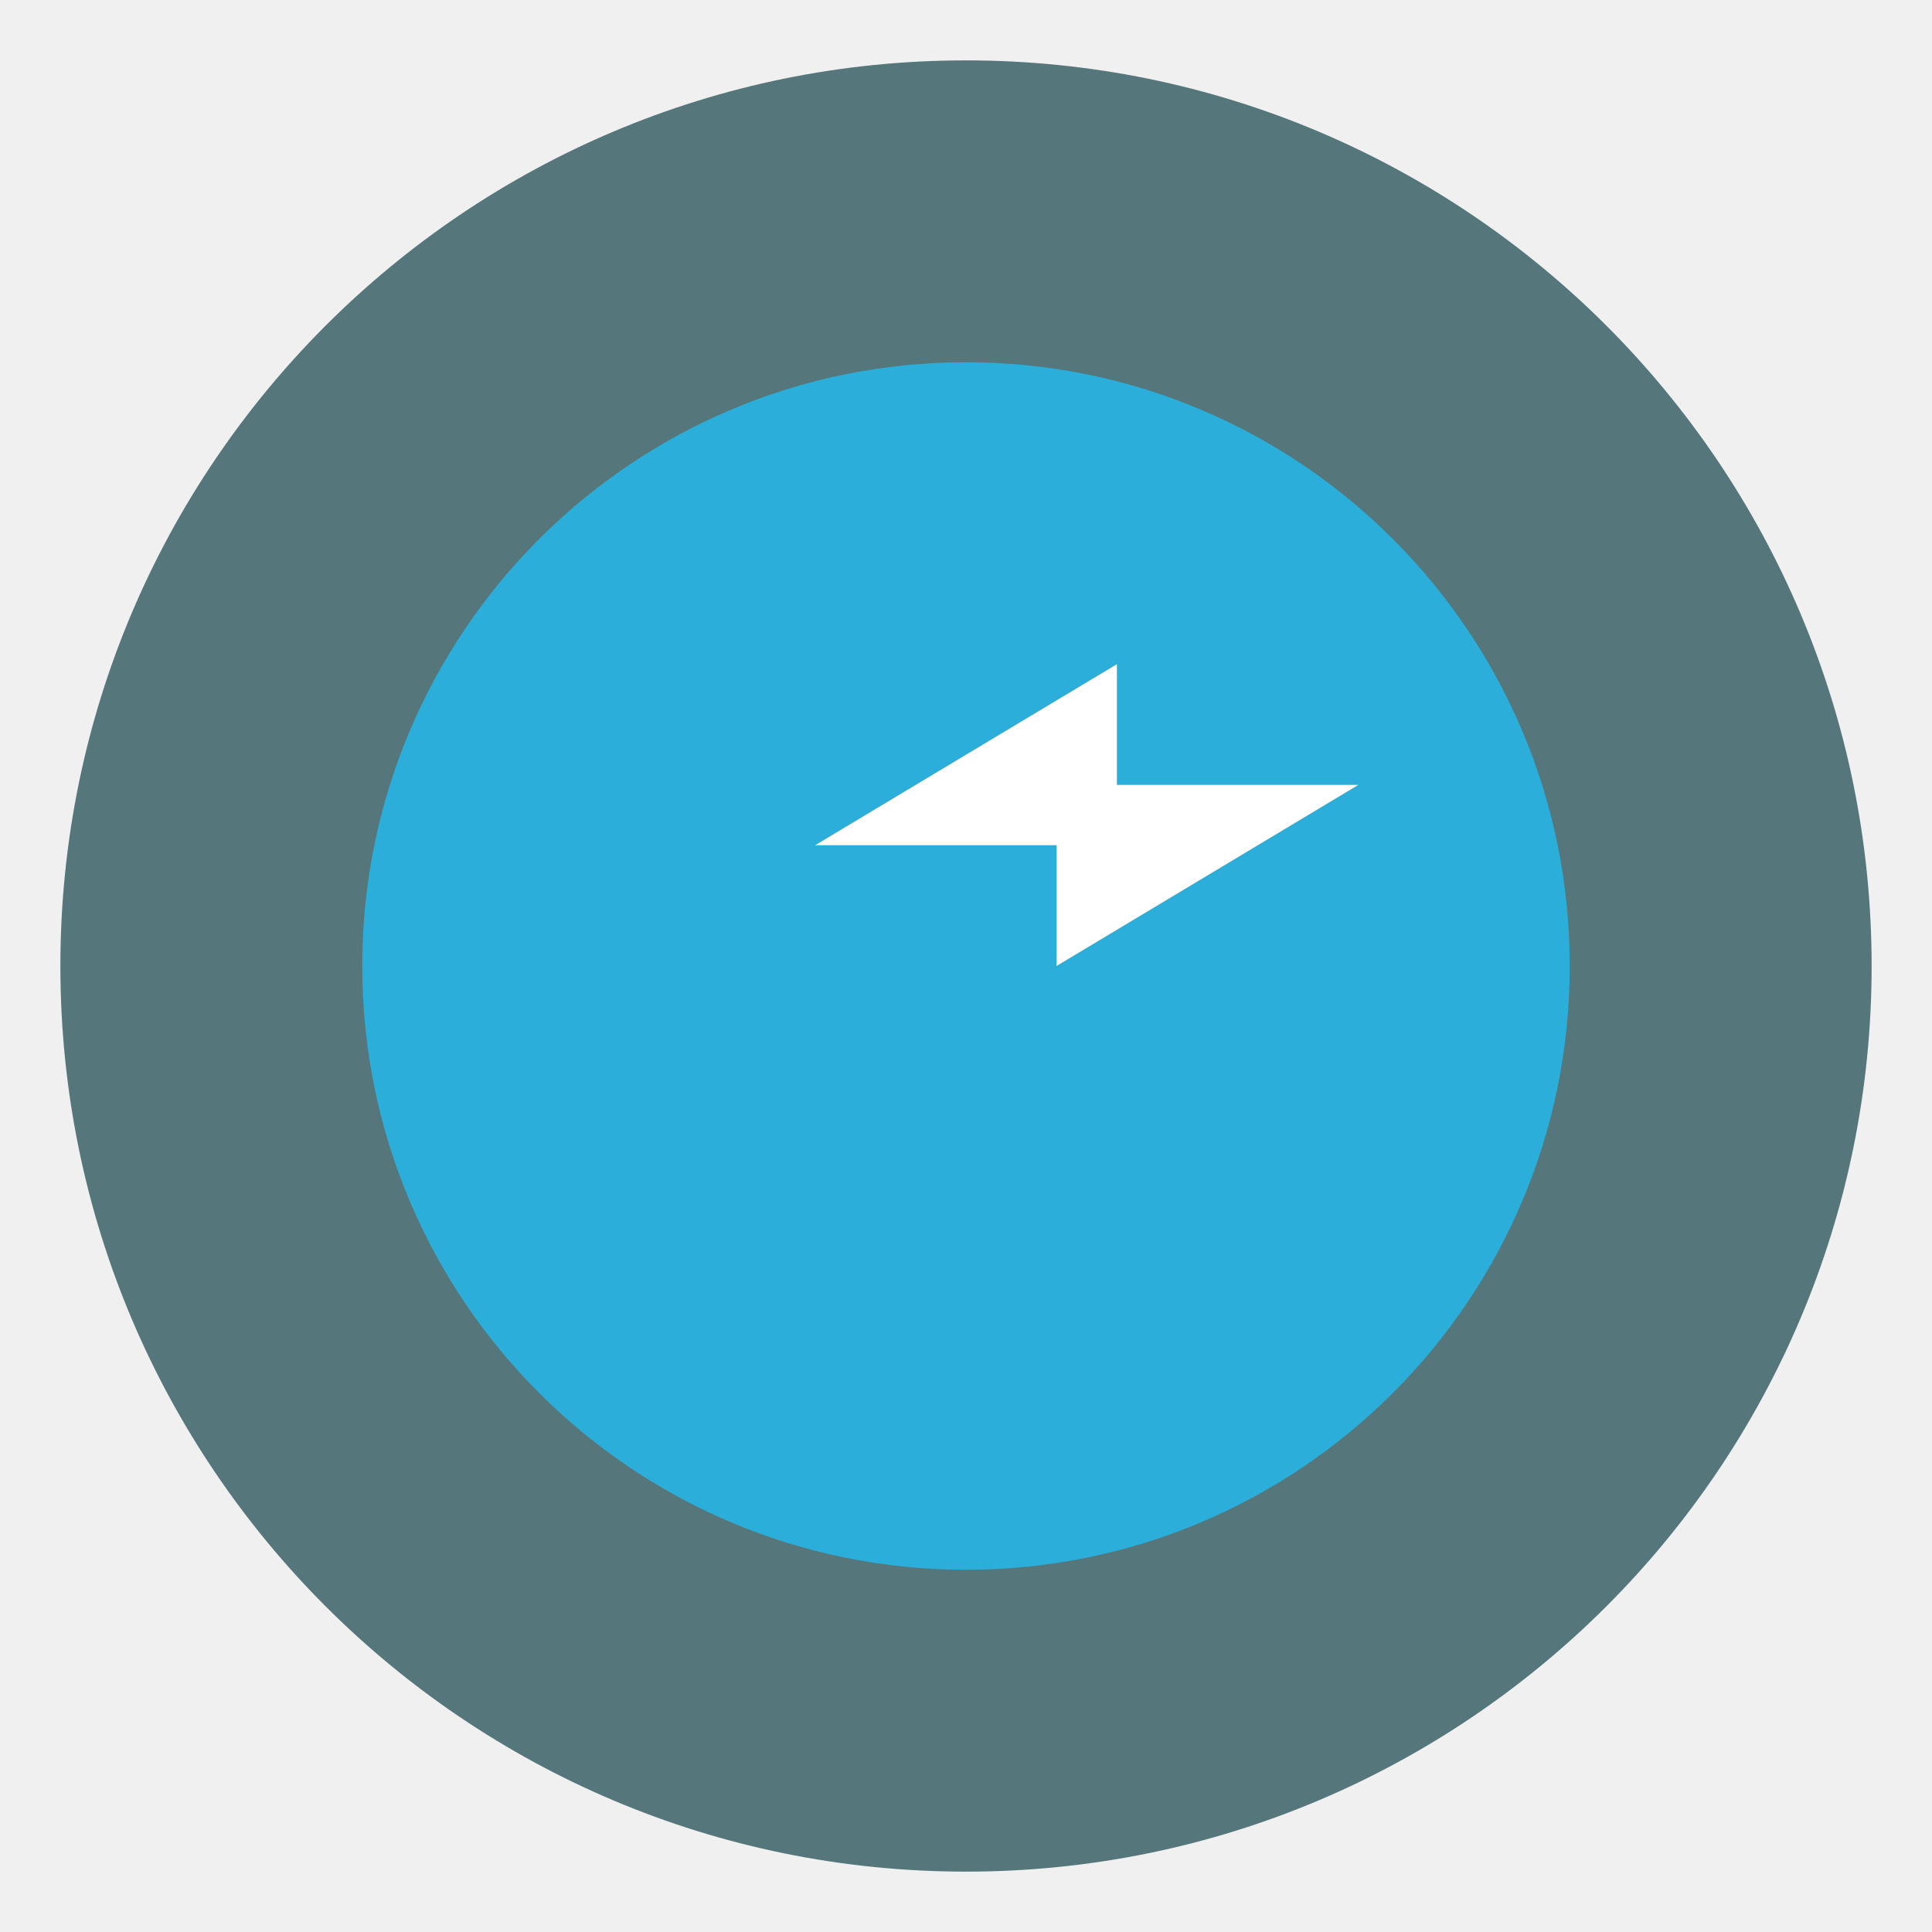
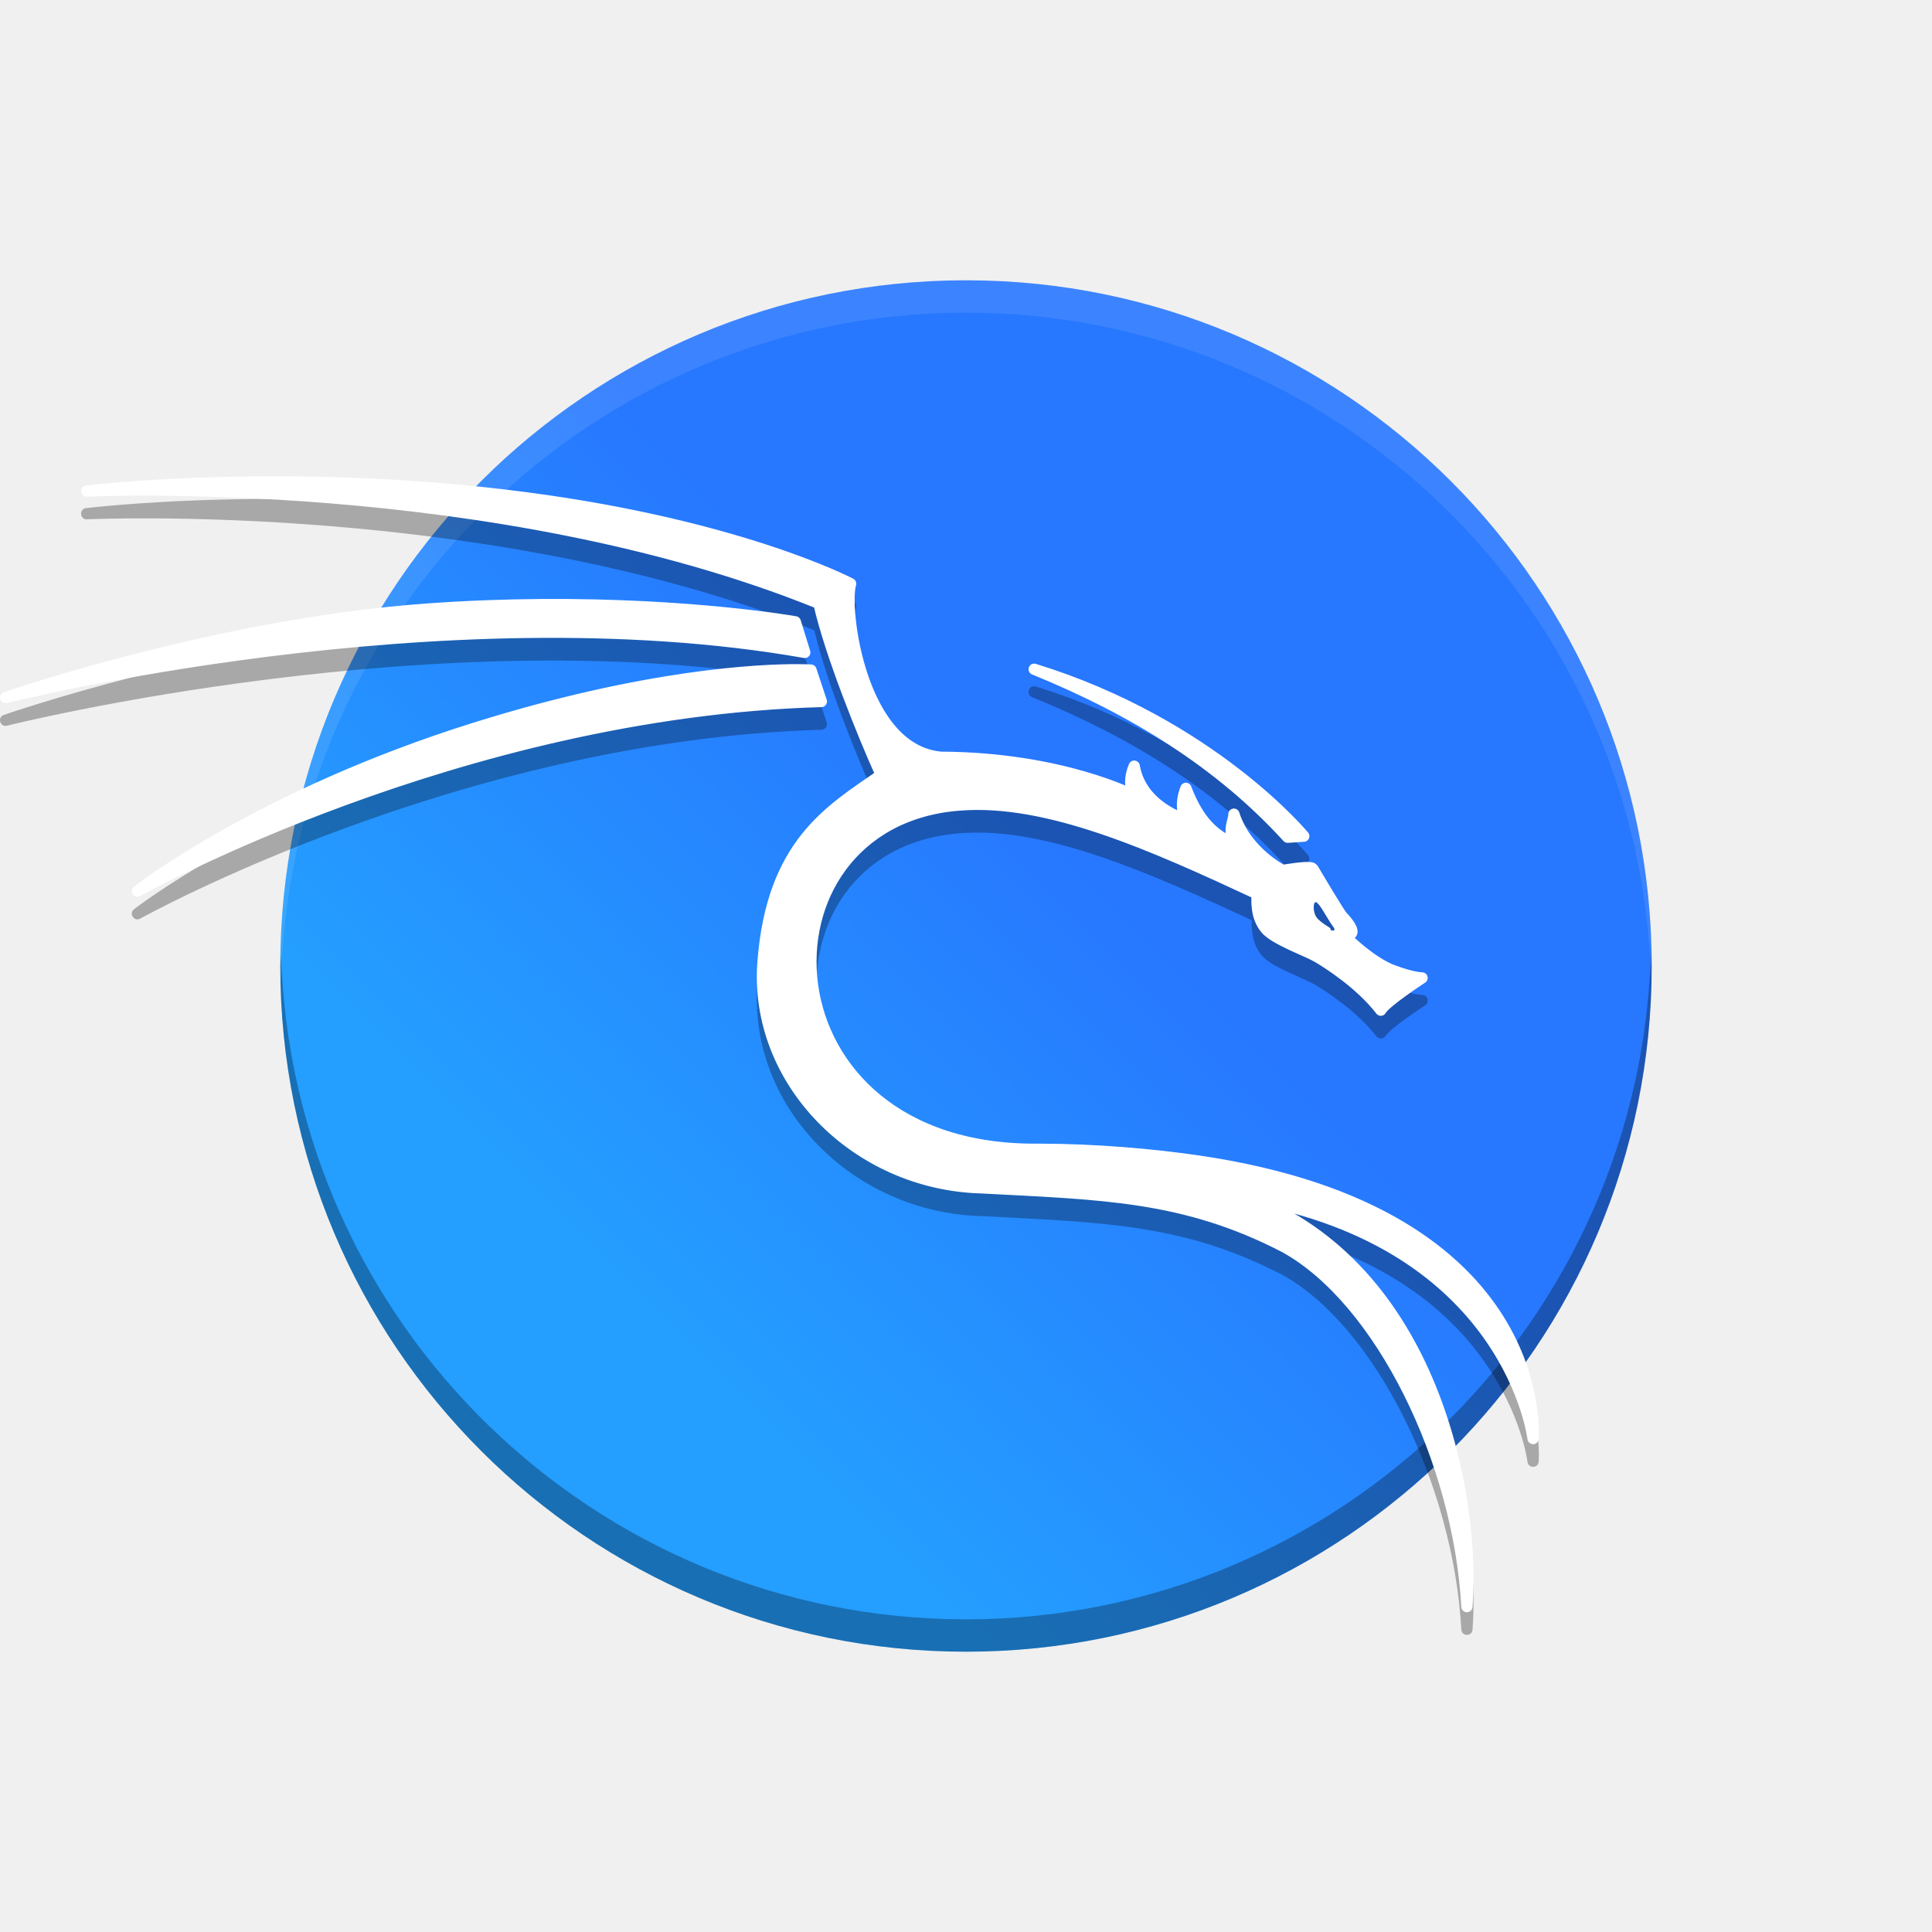
- <svg xmlns="http://www.w3.org/2000/svg" viewBox="0 0 32 32" width="32" height="32">
-   <path fill="#55767a" d="M16 1C7.716 1 1 7.716 1 16s6.716 15 15 15 15-6.716 15-15S24.284 1 16 1z" />
-   <path fill="#2bafda" d="M16 6c-5.523 0-10 4.477-10 10s4.477 10 10 10 10-4.477 10-10S21.523 6 16 6zm-2.5 8l5-3v2h4l-5 3v-2h-4z" />
-   <path fill="#ffffff" d="M13.5 14l5-3v2h4l-5 3v-2h-4z" />
+ <svg xmlns="http://www.w3.org/2000/svg" viewBox="0 0 512 512">
+   <linearGradient id="a" gradientUnits="userSpaceOnUse" x1="194.594" x2="313.271" y1="356.761" y2="238.084">
+     <stop offset="0" stop-color="#249eff" />
+     <stop offset="1" stop-color="#2777ff" />
+   </linearGradient>
+   <g stroke-width=".808" transform="translate(-14.544 -2.4096)">
+     <circle cx="270.54" cy="258.41" fill="url(#a)" r="181.72" />
+     <path d="m452.08 253.39a181.72 181.72 0 0 1 -181.54 178.17 181.72 181.72 0 0 1 -181.54-176.71 181.72 181.72 0 0 0 -.177 3.555 181.72 181.72 0 0 0 181.72 181.72 181.72 181.72 0 0 0 181.72-181.72 181.72 181.72 0 0 0 -.177-5.019z" opacity=".3" />
+     <path d="m270.54 76.691a181.72 181.72 0 0 0 -181.72 181.72 181.72 181.72 0 0 0 .177 5.011 181.72 181.72 0 0 1 181.54-178.16 181.72 181.72 0 0 1 181.54 176.7 181.72 181.72 0 0 0 .177-3.547 181.72 181.72 0 0 0 -181.72-181.72z" fill="#fff" opacity=".1" />
+   </g>
+   <path d="m71.938 132.22c-29.422.034-48.857 2.402-49.018 2.422-.001 0-.111.01-.111.01-1.921.221-1.677 3.082.254 2.975 0 0 106.98-5.054 192.73 29.41 3.059 13.089 11.139 33.152 15.912 43.816-6.498 4.46-13.468 8.986-19.203 16.17-6.02 7.541-10.569 17.947-11.781 33.859-2.457 32.277 25.225 60.533 59.463 61.404 31.749 1.69 53.335 1.923 79.613 15.543 12.272 6.794 23.702 20.759 32.238 37.818 8.541 17.068 14.208 37.205 15.225 56.195.095 1.866 2.839 1.9 2.981.037.005-.058-.002-.137.002-.195 1.103-14.541-1.045-37.049-9.762-58.461-7.301-17.935-19.364-35.01-37.91-45.719 26.655 7.279 41.914 20.807 50.686 33.168 10.065 14.183 11.551 26.806 11.543 26.736.212 1.785 2.815 1.743 2.971-.047 0 0 1.323-15.473-9.354-32.521-10.677-17.048-33.342-35.683-80.594-42.617-11.969-1.756-27.074-3.106-42.381-3.144-.008-0-.016-0-.023 0-37.042.49-55.716-20.623-58.623-42.279-1.454-10.828 1.089-21.796 7.379-30.295 6.29-8.499 16.301-14.584 30.094-15.662h.006c22.647-1.869 50.269 10.379 77.432 23.018-.027 3.139.251 6.305 2.545 9.172 1.536 1.92 4.307 3.254 7.127 4.586 2.82 1.332 5.722 2.539 6.873 3.199 2.618 1.502 11.349 7.103 16.496 13.803.661.861 1.99.752 2.502-.205.027-.05.809-.952 1.842-1.816 1.033-.864 2.343-1.849 3.619-2.768 2.552-1.837 4.969-3.412 4.969-3.412 1.258-.82.655-2.775-.846-2.744 0 0-.367.021-1.539-.203-1.172-.224-3.036-.695-5.688-1.685-2.44-.912-5.355-2.886-7.604-4.672-1.124-.893-2.092-1.737-2.775-2.369-.082-.076-.116-.112-.189-.182.714-.643.812-1.67.668-2.316-.148-.66-.435-1.196-.758-1.717-.645-1.042-1.464-1.97-2.031-2.537l-.002-.002c.082.082-.168-.21-.42-.578-.253-.37-.579-.869-.945-1.445-.733-1.153-1.632-2.618-2.506-4.062-1.748-2.888-3.326-5.573-3.478-5.828-.002-.004-.38-.799-1.113-1.289-.115-.077-.241-.137-.373-.18-.828-.266-1.484-.204-2.334-.16-.85.044-1.792.144-2.686.258-1.494.191-2.422.359-2.826.43-1.01-.533-8.907-4.907-11.809-13.82-.535-1.635-2.955-1.218-2.912.502.016.586-.87 2.331-.678 4.971-3.509-2.114-6.527-5.473-9.156-12.393-.483-1.276-2.283-1.29-2.785-.021-1.007 2.532-1.068 4.651-.863 6.293-3.333-1.567-8.79-5.015-9.979-11.869-.255-1.466-2.264-1.698-2.846-.328-.98 2.311-1.067 4.223-.902 5.764-6.211-2.664-23.316-8.893-48.844-9.031-4.927-.453-8.843-2.918-12.059-6.615-3.216-3.698-5.659-8.626-7.389-13.73-1.73-5.104-2.752-10.38-3.215-14.732-.463-4.352-.268-7.951.055-8.982.216-.688-.091-1.431-.729-1.768 0 0-31.217-16.422-92.244-23.641-22.882-2.707-44.211-3.534-61.938-3.514zm71.268 32.521c-9.299.07-19.28.417-29.768 1.162-56.026 3.982-112.43 23.557-112.43 23.557-1.804.623-.997 3.328.854 2.859 0 0 115.04-28.873 211.14-11.949.085.015.171.023.258.023h.004c1.006-0 1.724-.975 1.426-1.936l-2.512-8.105c-.165-.534-.615-.932-1.166-1.029 0 0-27.515-4.885-67.803-4.582-.004-0-.008-0-.012 0zm68.311 17.264c-9.888-.042-40.315 1.204-86.016 15.504-57.354 17.946-89.998 43.459-89.998 43.459-1.438 1.137.043 3.365 1.648 2.478 0 0 84.923-47.363 180.56-50.051.999-.029 1.688-1.012 1.375-1.961l-2.748-8.318c-.191-.577-.712-.981-1.318-1.022 0 0-1.218-.08-3.5-.09zm62.531-.139c-1.465.021-2.026 1.92-.809 2.734h.002c.088.059.181.108.279.146 26.227 10.663 48.975 24.757 66.609 44.131.016.017.032.034.049.051l.002.002c.304.304.724.462 1.152.434l4.279-.279c1.214-.08 1.828-1.5 1.055-2.439 0 0-24.778-30.028-72.021-44.662-.005-.002-.01-.006-.016-.008-.024-.009-.048-.018-.072-.025-.014-.005-.027-.009-.041-.014-.152-.048-.31-.072-.469-.07zm74.68 63.225c.858.173 2.476 3.357 3.963 5.631.131.185.263.382.389.537 0 .014.002.024.012.037.168.24.335.488.496.688.081.476.216.766-.896.537-.094-.489-.254-.631-.254-.631s-2.686-1.597-3.51-2.731c-.824-1.133-.968-3.115-.566-3.867.097-.168.221-.229.367-.201z" opacity=".3" />
+   <g fill="#fff" transform="translate(2.0107)">
+     <path d="m69.929 127.71c-29.464.034-48.949 2.421-48.949 2.421s107.73-5.171 194.03 29.769c2.934 13.122 11.759 34.976 16.513 45.481-13.602 9.404-28.94 18.249-31.328 49.612-2.388 31.362 24.576 58.947 58.013 59.798 31.751 1.691 53.688 1.932 80.277 15.718 25.38 14.034 46.192 56.794 48.251 95.252 2.224-28.534-8.485-89.895-58.453-108.53 69.826 12.219 75.982 63.973 75.984 63.994 0 0 5.206-59.754-88.677-73.531-11.899-1.746-26.947-3.09-42.168-3.128-75.246.995-77.989-86.786-21.288-91.218 23.499-1.939 51.556 10.738 78.986 23.512-.102 3.407.041 6.434 2.279 9.231 2.237 2.797 10.832 5.847 13.579 7.423 2.746 1.576 11.545 7.171 16.937 14.189 1.169-2.187 10.933-8.543 10.933-8.543s-2.339.051-7.781-1.983c-5.443-2.034-11.9-8.188-12.053-8.543-.152-.356-.255-.916 1.017-1.171.966-.813-1.221-3.458-2.187-4.423-.966-.966-7.425-11.95-7.577-12.204-.152-.254-.204-.509-.661-.815-1.424-.458-7.68.661-7.68.661s-9.621-4.725-12.937-14.913c.048 1.784-1.65 3.734 0 7.833-5.016-2.122-9.325-5.742-12.723-14.685-2.023 5.087 0 8.322 0 8.322s-11.811-3.302-13.701-14.195c-2.074 4.89 0 7.832 0 7.832s-19.258-10.048-51.255-10.194c-21.422-1.965-25.882-39.65-23.897-45.994 0 0-30.899-16.285-91.723-23.479-22.809-2.698-44.081-3.524-61.76-3.504zm71.276 32.521c-9.27.07-19.22.416-29.674 1.159-55.751 3.963-112.04 23.477-112.04 23.477s115.18-28.98 211.77-11.971h.002l-2.512-8.106s-27.374-4.862-67.542-4.559zm68.293 17.263c-9.75-.041-40.02 1.185-85.564 15.436-57.124 17.874-89.522 43.21-89.522 43.21s85.141-47.539 181.24-50.24l-2.749-8.318s-1.156-.078-3.406-.087zm62.559-.139c26.38 10.723 49.34 24.931 67.165 44.514l.002.002 4.279-.28s-24.518-29.746-71.447-44.236zm72.712 57.183 5.25 3.867c.658-1.141 3.31 6.065 4.923 8.067.068.4-2.681 3.612-3.616 3.42-.079-.411-4.349-1.645-4.349-1.645s-4.853-2.932-5.545-3.885c-.693-.953 3.001-9.193 3.338-9.824z" stroke="#fff" stroke-linejoin="round" stroke-width="2.986" />
+     <path d="m69.929 127.71c-29.464.034-48.949 2.421-48.949 2.421s107.73-5.171 194.03 29.769c2.934 13.122 11.759 34.976 16.513 45.481-13.602 9.404-28.94 18.249-31.328 49.612-2.388 31.362 24.576 58.947 58.013 59.798 31.751 1.691 53.688 1.932 80.277 15.718 25.38 14.034 46.192 56.794 48.251 95.252 2.224-28.534-8.485-89.895-58.453-108.53 69.826 12.219 75.982 63.973 75.984 63.994 0 0 5.206-59.754-88.677-73.531-11.899-1.746-26.947-3.09-42.168-3.128-75.246.995-77.989-86.786-21.288-91.218 23.499-1.939 51.556 10.738 78.986 23.512-.102 3.407.04 6.434 2.279 9.231 2.237 2.797 10.832 5.847 13.579 7.423 2.746 1.576 11.545 7.171 16.937 14.189 1.169-2.187 10.933-8.543 10.933-8.543s-2.339.051-7.781-1.983c-5.443-2.034-11.9-8.188-12.053-8.543-.152-.356-.255-.916 1.017-1.171.966-.813-1.221-3.458-2.187-4.423-.966-.966-7.425-11.95-7.577-12.204-.152-.254-.204-.509-.661-.815-1.424-.458-7.68.661-7.68.661s-9.621-4.725-12.937-14.913c.048 1.784-1.65 3.734 0 7.833-5.016-2.122-9.325-5.742-12.723-14.685-2.023 5.087 0 8.322 0 8.322s-11.811-3.302-13.701-14.195c-2.074 4.89 0 7.832 0 7.832s-19.258-10.048-51.255-10.194c-21.422-1.965-25.882-39.65-23.897-45.994 0 0-30.899-16.285-91.723-23.479-22.809-2.698-44.081-3.524-61.76-3.504zm71.276 32.521c-9.27.07-19.22.416-29.674 1.159-55.751 3.963-112.04 23.477-112.04 23.477s115.18-28.98 211.77-11.971h.002l-2.512-8.106s-27.373-4.559-67.542-4.559zm68.293 17.263c-9.75-.041-40.02 1.185-85.564 15.436-57.124 17.874-89.522 43.21-89.522 43.21s85.141-47.539 181.24-50.24l-2.749-8.318s-1.156-.078-3.406-.087zm62.559-.139c26.38 10.723 49.34 24.931 67.165 44.514l.002.002 4.279-.28s-24.518-29.746-71.446-44.236zm74.662 61.731c.858.173 2.478 3.357 3.964 5.631.131.185.264.381.389.537.002.014.003.023.006.037.168.24.337.489.498.688.081.476.216.766-.896.537-.094-.489-.255-.63-.255-.63s-2.686-1.598-3.509-2.732c-.824-1.133-.969-3.115-.568-3.867.098-.17.224-.23.371-.2z" />
+   </g>
</svg>
